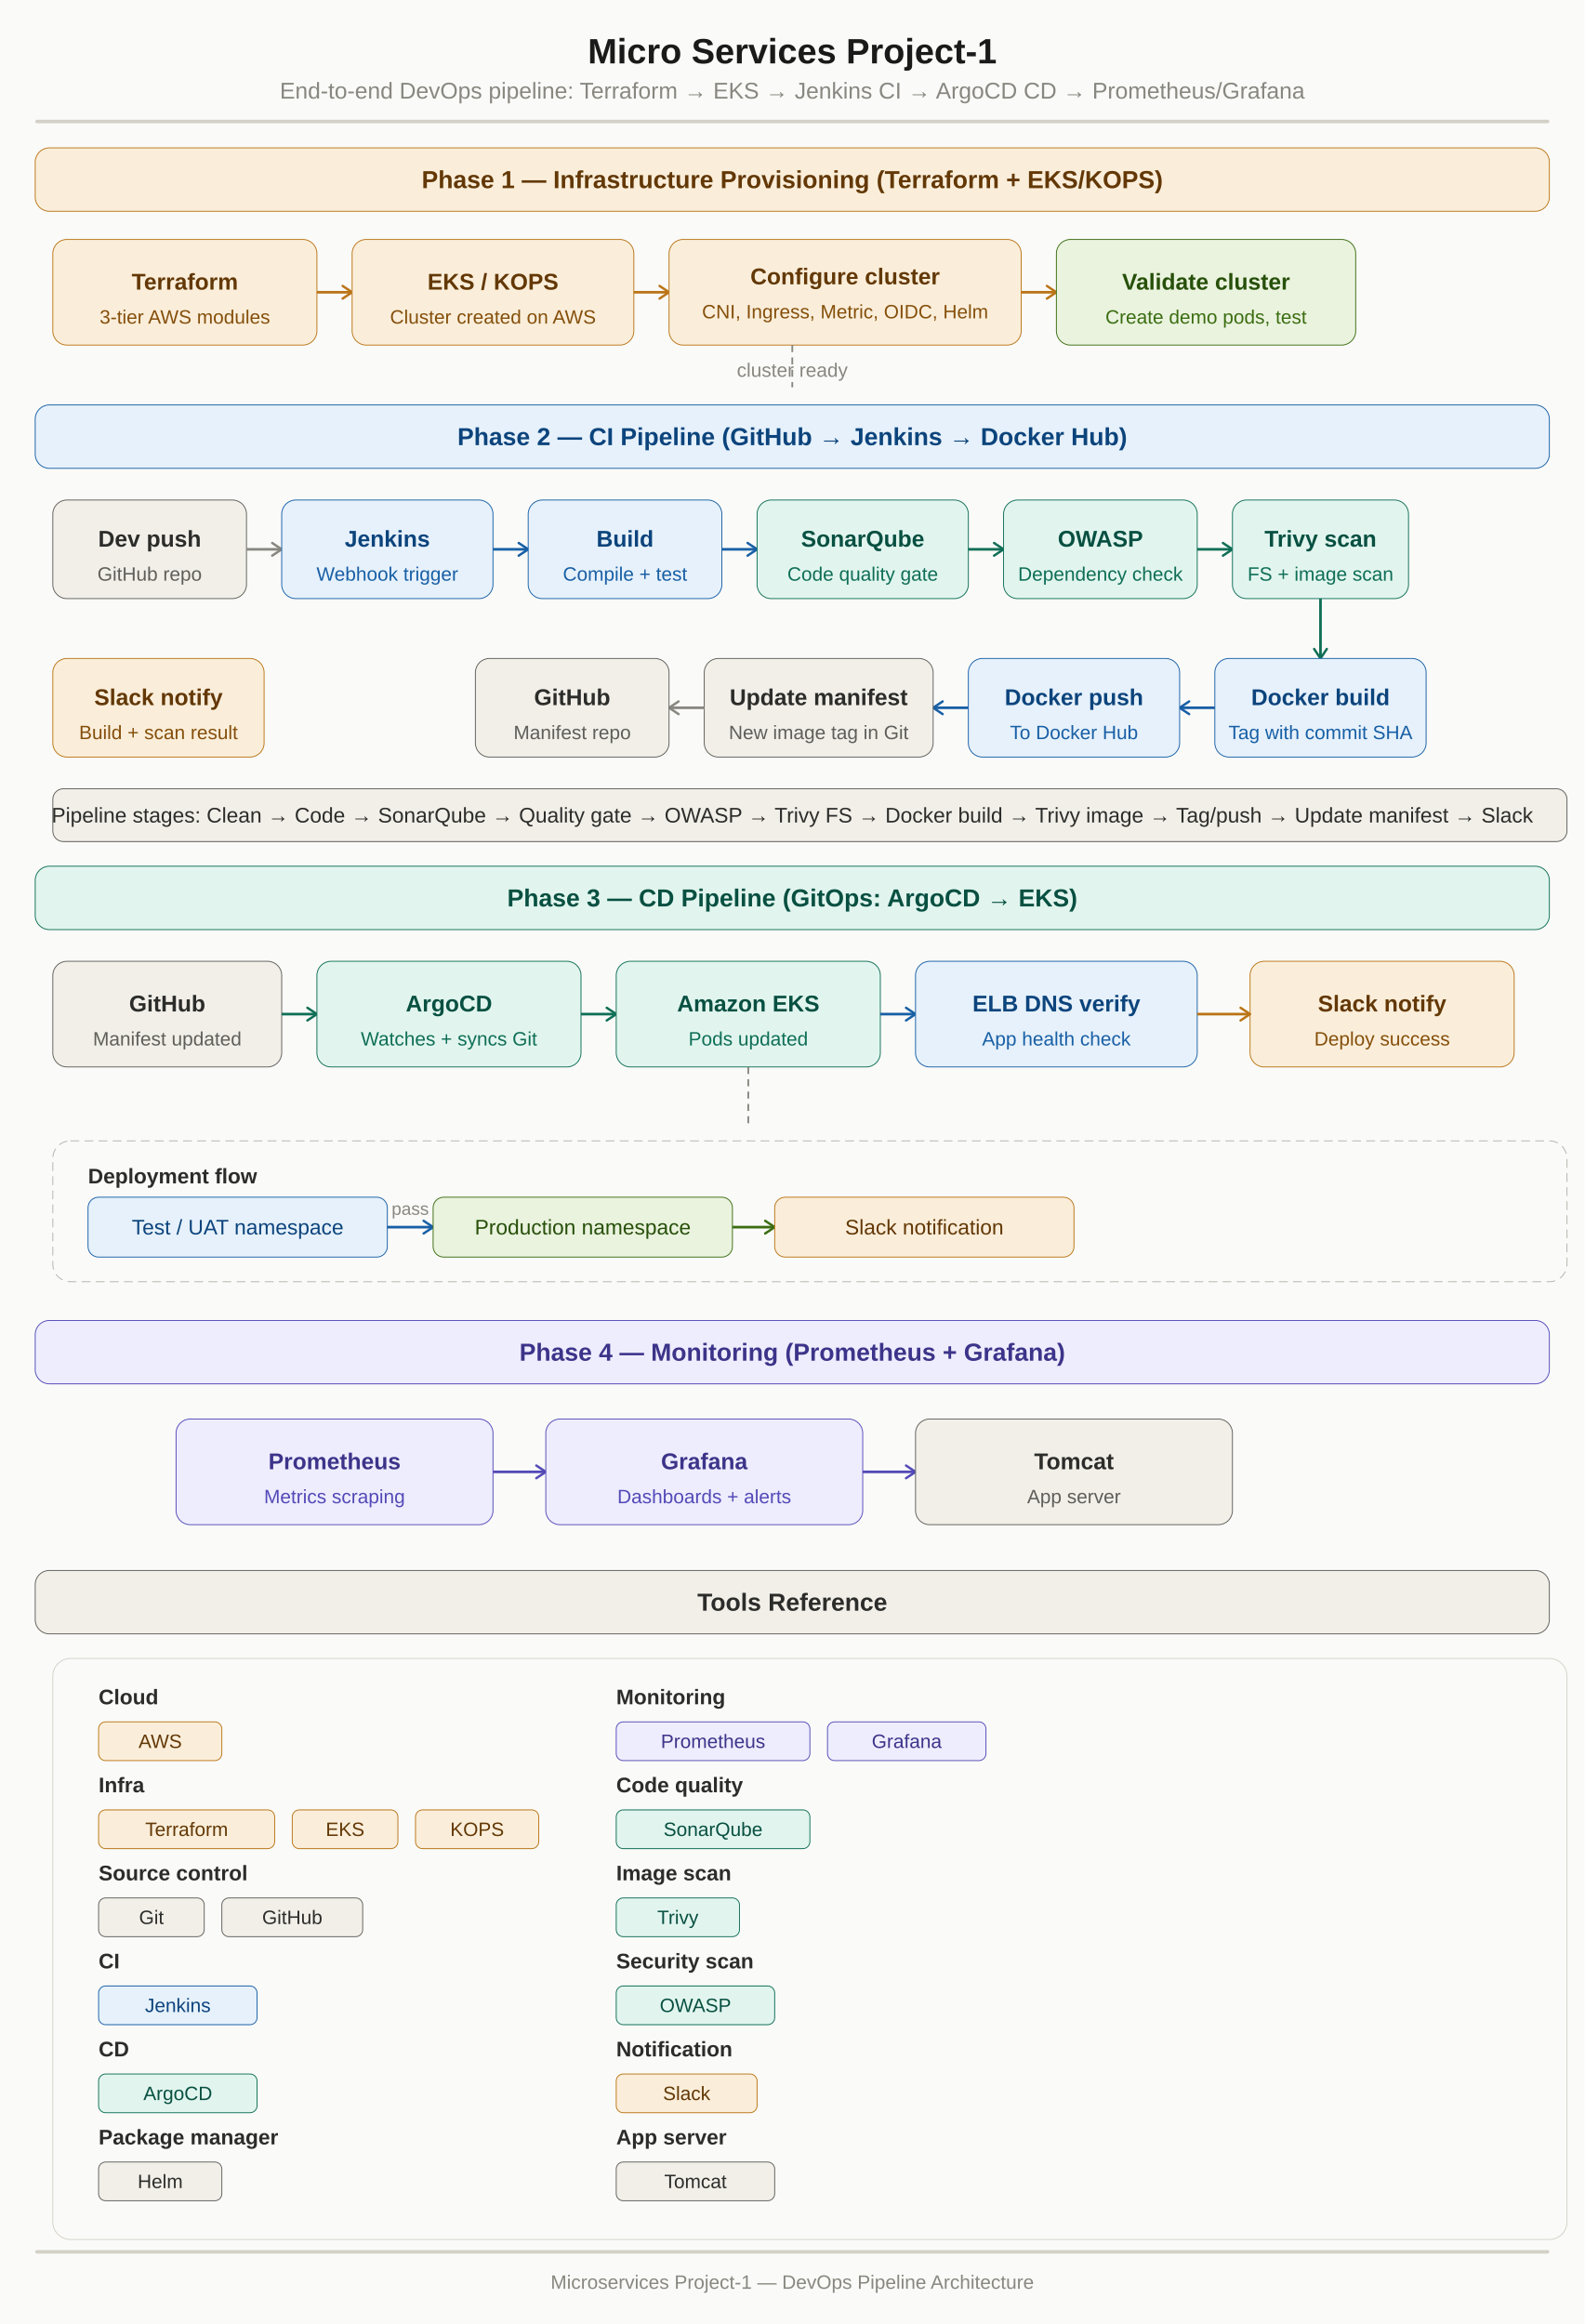
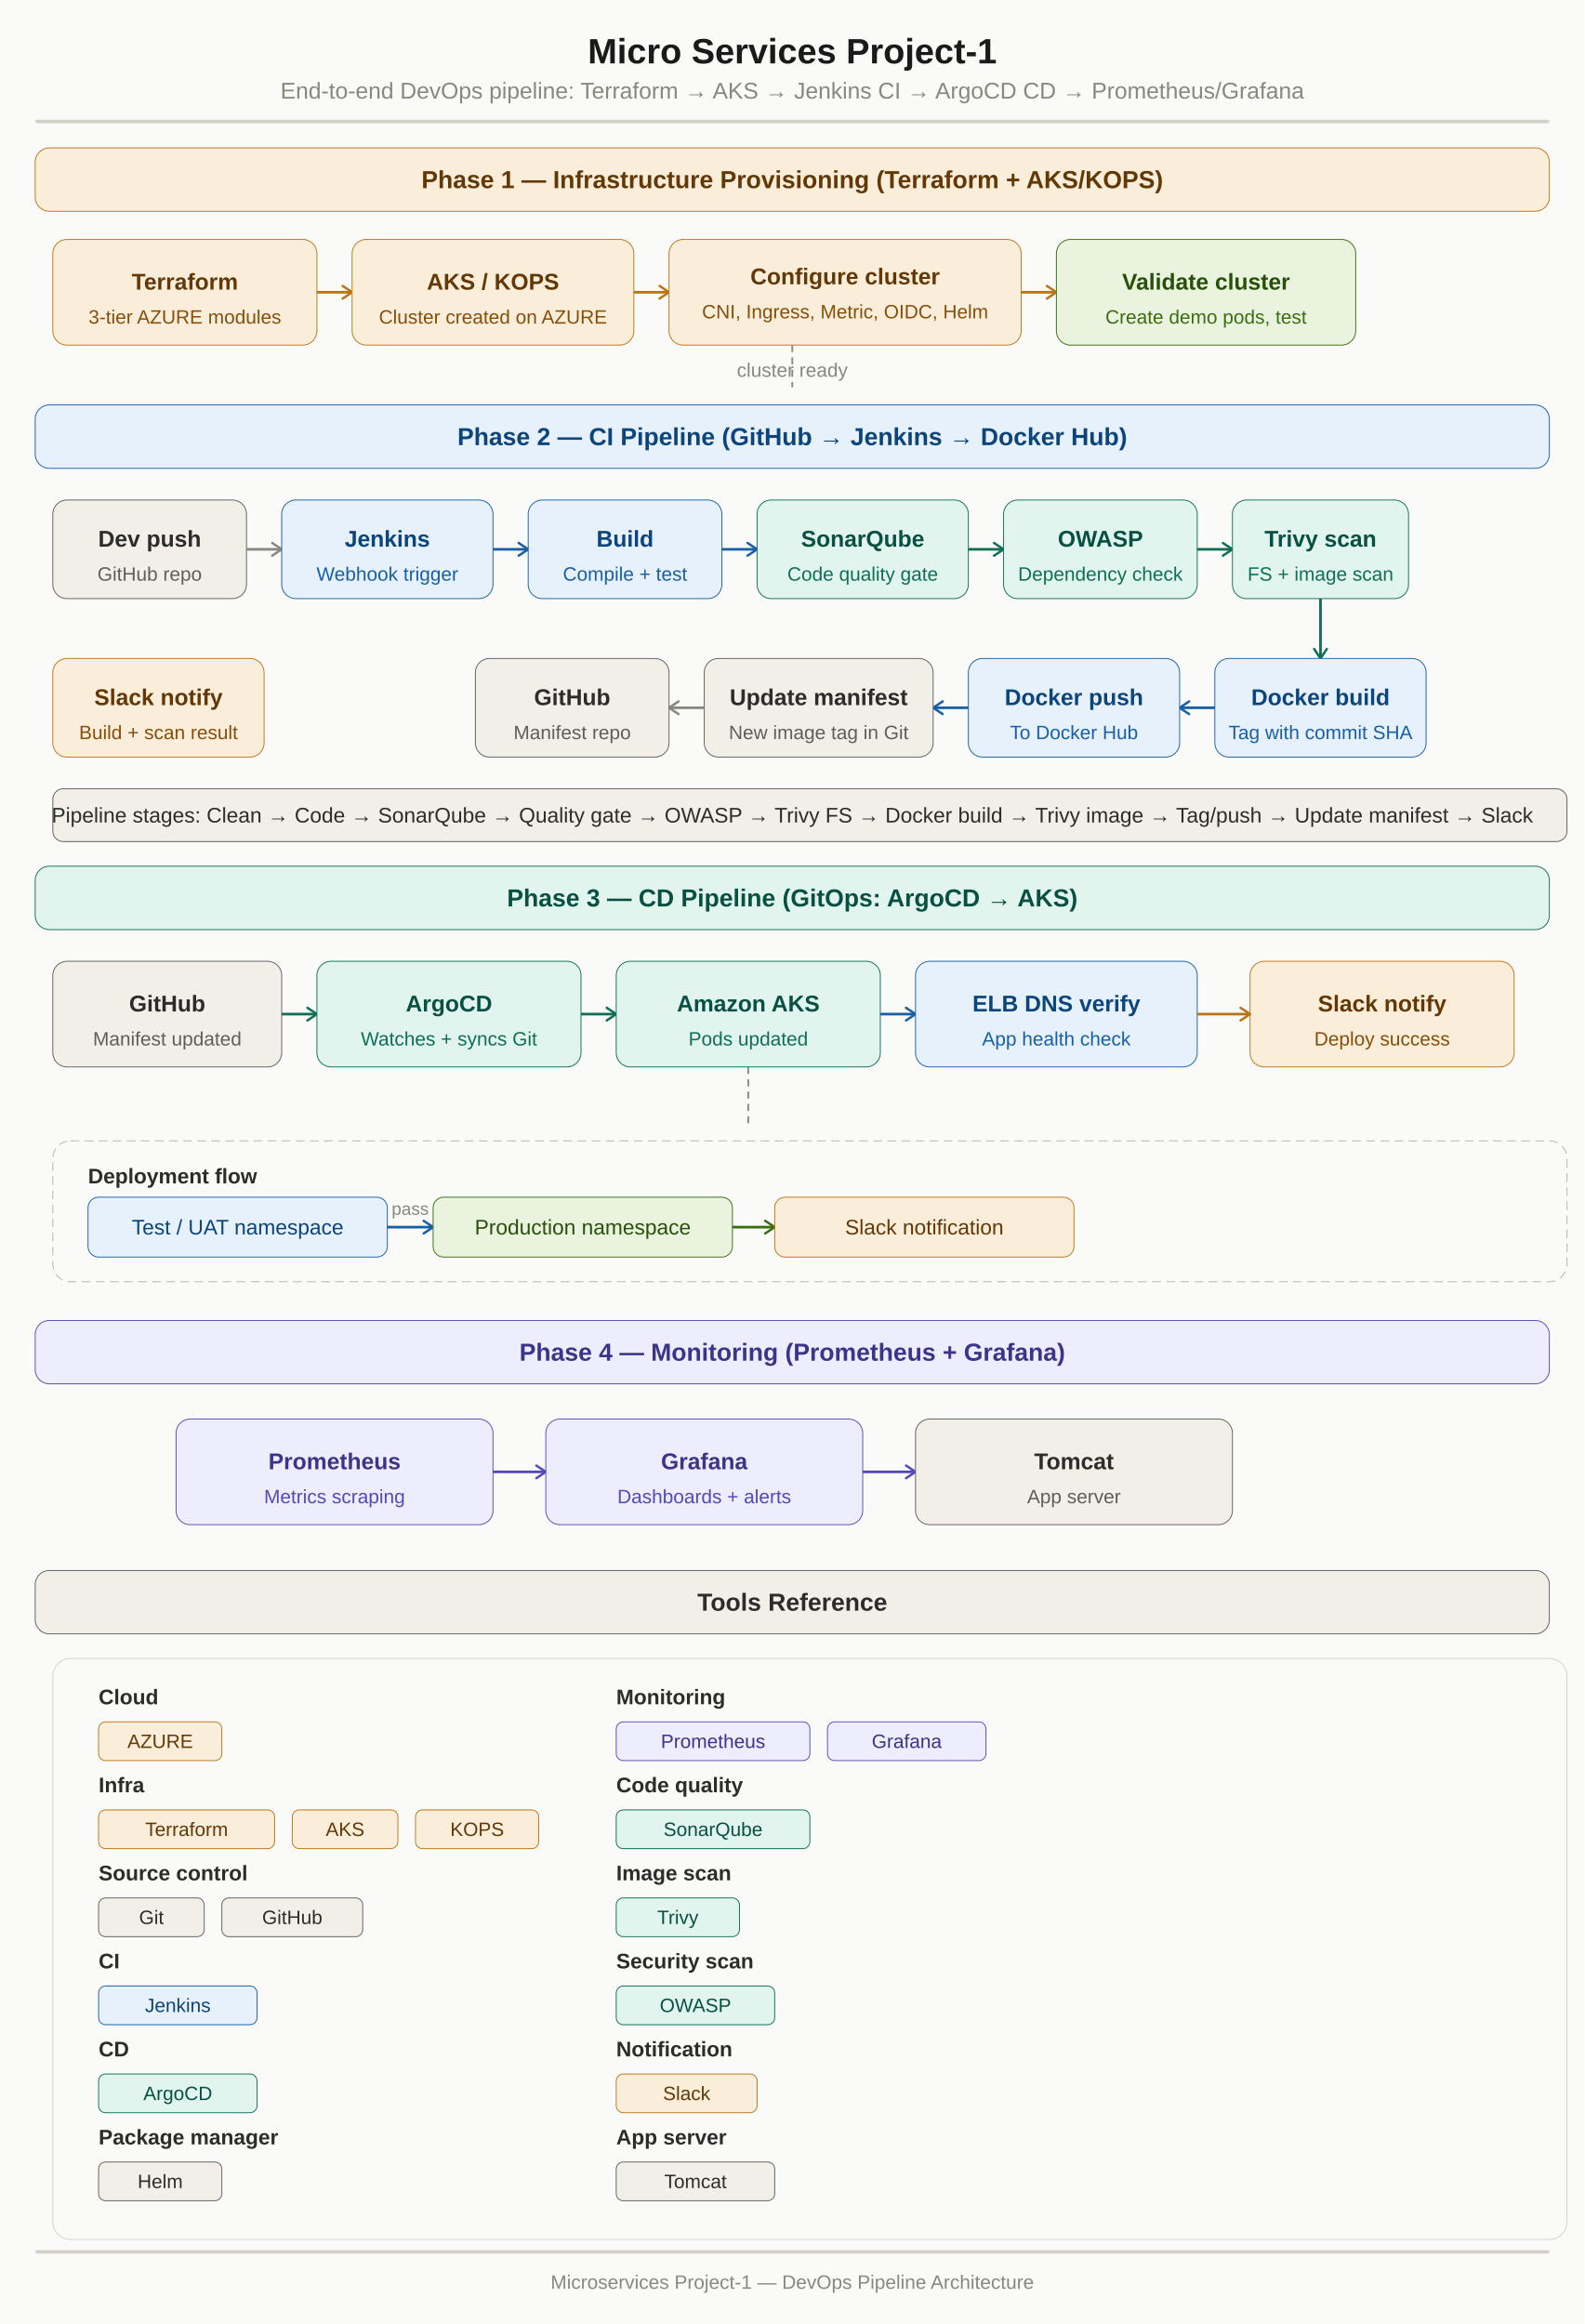
<svg xmlns="http://www.w3.org/2000/svg" width="900" viewBox="0 0 900 1320" font-family="Segoe UI, Arial, sans-serif">
  <defs>
    <marker id="arr" viewBox="0 0 10 10" refX="8" refY="5" markerWidth="6" markerHeight="6" orient="auto-start-reverse">
      <path d="M2 1L8 5L2 9" fill="none" stroke="context-stroke" stroke-width="1.5" stroke-linecap="round" stroke-linejoin="round" />
    </marker>
  </defs>
  <rect width="900" height="1320" fill="#FAFAF8" rx="0" />
  <text x="450" y="36" text-anchor="middle" font-size="20" font-weight="600" fill="#1a1a1a">Micro Services Project-1</text>
-   <text x="450" y="56" text-anchor="middle" font-size="13" fill="#888780">End-to-end DevOps pipeline: Terraform → EKS → Jenkins CI → ArgoCD CD → Prometheus/Grafana</text>
+   <text x="450" y="56" text-anchor="middle" font-size="13" fill="#888780">End-to-end DevOps pipeline: Terraform → AKS → Jenkins CI → ArgoCD CD → Prometheus/Grafana</text>
  <rect x="20" y="68" width="860" height="2" rx="1" fill="#D3D1C7" />
  <rect x="20" y="84" width="860" height="36" rx="8" fill="#FAEEDA" stroke="#BA7517" stroke-width="0.5" />
-   <text x="450" y="102" text-anchor="middle" font-size="14" font-weight="600" fill="#633806" dominant-baseline="central">Phase 1 — Infrastructure Provisioning (Terraform + EKS/KOPS)</text>
+   <text x="450" y="102" text-anchor="middle" font-size="14" font-weight="600" fill="#633806" dominant-baseline="central">Phase 1 — Infrastructure Provisioning (Terraform + AKS/KOPS)</text>
  <rect x="30" y="136" width="150" height="60" rx="8" fill="#FAEEDA" stroke="#BA7517" stroke-width="0.5" />
  <text x="105" y="160" text-anchor="middle" font-size="13" font-weight="600" fill="#633806" dominant-baseline="central">Terraform</text>
-   <text x="105" y="180" text-anchor="middle" font-size="11" fill="#854F0B" dominant-baseline="central">3-tier AWS modules</text>
+   <text x="105" y="180" text-anchor="middle" font-size="11" fill="#854F0B" dominant-baseline="central">3-tier AZURE modules</text>
  <line x1="180" y1="166" x2="200" y2="166" stroke="#BA7517" stroke-width="1.5" marker-end="url(#arr)" />
  <rect x="200" y="136" width="160" height="60" rx="8" fill="#FAEEDA" stroke="#BA7517" stroke-width="0.5" />
-   <text x="280" y="160" text-anchor="middle" font-size="13" font-weight="600" fill="#633806" dominant-baseline="central">EKS / KOPS</text>
-   <text x="280" y="180" text-anchor="middle" font-size="11" fill="#854F0B" dominant-baseline="central">Cluster created on AWS</text>
+   <text x="280" y="160" text-anchor="middle" font-size="13" font-weight="600" fill="#633806" dominant-baseline="central">AKS / KOPS</text>
+   <text x="280" y="180" text-anchor="middle" font-size="11" fill="#854F0B" dominant-baseline="central">Cluster created on AZURE</text>
  <line x1="360" y1="166" x2="380" y2="166" stroke="#BA7517" stroke-width="1.5" marker-end="url(#arr)" />
  <rect x="380" y="136" width="200" height="60" rx="8" fill="#FAEEDA" stroke="#BA7517" stroke-width="0.5" />
  <text x="480" y="157" text-anchor="middle" font-size="13" font-weight="600" fill="#633806" dominant-baseline="central">Configure cluster</text>
  <text x="480" y="177" text-anchor="middle" font-size="11" fill="#854F0B" dominant-baseline="central">CNI, Ingress, Metric, OIDC, Helm</text>
  <line x1="580" y1="166" x2="600" y2="166" stroke="#BA7517" stroke-width="1.5" marker-end="url(#arr)" />
  <rect x="600" y="136" width="170" height="60" rx="8" fill="#EAF3DE" stroke="#3B6D11" stroke-width="0.5" />
  <text x="685" y="160" text-anchor="middle" font-size="13" font-weight="600" fill="#27500A" dominant-baseline="central">Validate cluster</text>
  <text x="685" y="180" text-anchor="middle" font-size="11" fill="#3B6D11" dominant-baseline="central">Create demo pods, test</text>
  <rect x="20" y="68" width="860" height="0" rx="0" fill="none" />
  <line x1="450" y1="196" x2="450" y2="220" stroke="#888780" stroke-width="1" stroke-dasharray="4 3" />
  <text x="450" y="214" text-anchor="middle" font-size="11" fill="#888780">cluster ready</text>
  <rect x="20" y="230" width="860" height="36" rx="8" fill="#E6F1FB" stroke="#185FA5" stroke-width="0.5" />
  <text x="450" y="248" text-anchor="middle" font-size="14" font-weight="600" fill="#0C447C" dominant-baseline="central">Phase 2 — CI Pipeline (GitHub → Jenkins → Docker Hub)</text>
  <rect x="30" y="284" width="110" height="56" rx="8" fill="#F1EFE8" stroke="#5F5E5A" stroke-width="0.5" />
  <text x="85" y="306" text-anchor="middle" font-size="13" font-weight="600" fill="#2C2C2A" dominant-baseline="central">Dev push</text>
  <text x="85" y="326" text-anchor="middle" font-size="11" fill="#5F5E5A" dominant-baseline="central">GitHub repo</text>
  <line x1="140" y1="312" x2="160" y2="312" stroke="#888780" stroke-width="1.5" marker-end="url(#arr)" />
  <rect x="160" y="284" width="120" height="56" rx="8" fill="#E6F1FB" stroke="#185FA5" stroke-width="0.5" />
  <text x="220" y="306" text-anchor="middle" font-size="13" font-weight="600" fill="#0C447C" dominant-baseline="central">Jenkins</text>
  <text x="220" y="326" text-anchor="middle" font-size="11" fill="#185FA5" dominant-baseline="central">Webhook trigger</text>
  <line x1="280" y1="312" x2="300" y2="312" stroke="#185FA5" stroke-width="1.5" marker-end="url(#arr)" />
  <rect x="300" y="284" width="110" height="56" rx="8" fill="#E6F1FB" stroke="#185FA5" stroke-width="0.5" />
  <text x="355" y="306" text-anchor="middle" font-size="13" font-weight="600" fill="#0C447C" dominant-baseline="central">Build</text>
  <text x="355" y="326" text-anchor="middle" font-size="11" fill="#185FA5" dominant-baseline="central">Compile + test</text>
  <line x1="410" y1="312" x2="430" y2="312" stroke="#185FA5" stroke-width="1.5" marker-end="url(#arr)" />
  <rect x="430" y="284" width="120" height="56" rx="8" fill="#E1F5EE" stroke="#0F6E56" stroke-width="0.5" />
  <text x="490" y="306" text-anchor="middle" font-size="13" font-weight="600" fill="#085041" dominant-baseline="central">SonarQube</text>
  <text x="490" y="326" text-anchor="middle" font-size="11" fill="#0F6E56" dominant-baseline="central">Code quality gate</text>
  <line x1="550" y1="312" x2="570" y2="312" stroke="#0F6E56" stroke-width="1.5" marker-end="url(#arr)" />
  <rect x="570" y="284" width="110" height="56" rx="8" fill="#E1F5EE" stroke="#0F6E56" stroke-width="0.5" />
  <text x="625" y="306" text-anchor="middle" font-size="13" font-weight="600" fill="#085041" dominant-baseline="central">OWASP</text>
  <text x="625" y="326" text-anchor="middle" font-size="11" fill="#0F6E56" dominant-baseline="central">Dependency check</text>
  <line x1="680" y1="312" x2="700" y2="312" stroke="#0F6E56" stroke-width="1.5" marker-end="url(#arr)" />
  <rect x="700" y="284" width="100" height="56" rx="8" fill="#E1F5EE" stroke="#0F6E56" stroke-width="0.5" />
  <text x="750" y="306" text-anchor="middle" font-size="13" font-weight="600" fill="#085041" dominant-baseline="central">Trivy scan</text>
  <text x="750" y="326" text-anchor="middle" font-size="11" fill="#0F6E56" dominant-baseline="central">FS + image scan</text>
  <line x1="750" y1="340" x2="750" y2="374" stroke="#0F6E56" stroke-width="1.5" marker-end="url(#arr)" />
  <rect x="690" y="374" width="120" height="56" rx="8" fill="#E6F1FB" stroke="#185FA5" stroke-width="0.5" />
  <text x="750" y="396" text-anchor="middle" font-size="13" font-weight="600" fill="#0C447C" dominant-baseline="central">Docker build</text>
  <text x="750" y="416" text-anchor="middle" font-size="11" fill="#185FA5" dominant-baseline="central">Tag with commit SHA</text>
  <line x1="690" y1="402" x2="670" y2="402" stroke="#185FA5" stroke-width="1.5" marker-end="url(#arr)" />
  <rect x="550" y="374" width="120" height="56" rx="8" fill="#E6F1FB" stroke="#185FA5" stroke-width="0.5" />
  <text x="610" y="396" text-anchor="middle" font-size="13" font-weight="600" fill="#0C447C" dominant-baseline="central">Docker push</text>
  <text x="610" y="416" text-anchor="middle" font-size="11" fill="#185FA5" dominant-baseline="central">To Docker Hub</text>
  <line x1="550" y1="402" x2="530" y2="402" stroke="#185FA5" stroke-width="1.5" marker-end="url(#arr)" />
  <rect x="400" y="374" width="130" height="56" rx="8" fill="#F1EFE8" stroke="#5F5E5A" stroke-width="0.5" />
  <text x="465" y="396" text-anchor="middle" font-size="13" font-weight="600" fill="#2C2C2A" dominant-baseline="central">Update manifest</text>
  <text x="465" y="416" text-anchor="middle" font-size="11" fill="#5F5E5A" dominant-baseline="central">New image tag in Git</text>
  <line x1="400" y1="402" x2="380" y2="402" stroke="#888780" stroke-width="1.5" marker-end="url(#arr)" />
  <rect x="270" y="374" width="110" height="56" rx="8" fill="#F1EFE8" stroke="#5F5E5A" stroke-width="0.5" />
  <text x="325" y="396" text-anchor="middle" font-size="13" font-weight="600" fill="#2C2C2A" dominant-baseline="central">GitHub</text>
  <text x="325" y="416" text-anchor="middle" font-size="11" fill="#5F5E5A" dominant-baseline="central">Manifest repo</text>
  <rect x="30" y="374" width="120" height="56" rx="8" fill="#FAEEDA" stroke="#BA7517" stroke-width="0.5" />
  <text x="90" y="396" text-anchor="middle" font-size="13" font-weight="600" fill="#633806" dominant-baseline="central">Slack notify</text>
  <text x="90" y="416" text-anchor="middle" font-size="11" fill="#854F0B" dominant-baseline="central">Build + scan result</text>
  <rect x="30" y="448" width="860" height="30" rx="6" fill="#F1EFE8" stroke="#5F5E5A" stroke-width="0.5" />
  <text x="450" y="463" text-anchor="middle" font-size="12" fill="#2C2C2A" dominant-baseline="central">Pipeline stages: Clean → Code → SonarQube → Quality gate → OWASP → Trivy FS → Docker build → Trivy image → Tag/push → Update manifest → Slack</text>
  <rect x="20" y="492" width="860" height="36" rx="8" fill="#E1F5EE" stroke="#0F6E56" stroke-width="0.5" />
-   <text x="450" y="510" text-anchor="middle" font-size="14" font-weight="600" fill="#085041" dominant-baseline="central">Phase 3 — CD Pipeline (GitOps: ArgoCD → EKS)</text>
+   <text x="450" y="510" text-anchor="middle" font-size="14" font-weight="600" fill="#085041" dominant-baseline="central">Phase 3 — CD Pipeline (GitOps: ArgoCD → AKS)</text>
  <rect x="30" y="546" width="130" height="60" rx="8" fill="#F1EFE8" stroke="#5F5E5A" stroke-width="0.5" />
  <text x="95" y="570" text-anchor="middle" font-size="13" font-weight="600" fill="#2C2C2A" dominant-baseline="central">GitHub</text>
  <text x="95" y="590" text-anchor="middle" font-size="11" fill="#5F5E5A" dominant-baseline="central">Manifest updated</text>
  <line x1="160" y1="576" x2="180" y2="576" stroke="#0F6E56" stroke-width="1.5" marker-end="url(#arr)" />
  <rect x="180" y="546" width="150" height="60" rx="8" fill="#E1F5EE" stroke="#0F6E56" stroke-width="0.5" />
  <text x="255" y="570" text-anchor="middle" font-size="13" font-weight="600" fill="#085041" dominant-baseline="central">ArgoCD</text>
  <text x="255" y="590" text-anchor="middle" font-size="11" fill="#0F6E56" dominant-baseline="central">Watches + syncs Git</text>
  <line x1="330" y1="576" x2="350" y2="576" stroke="#0F6E56" stroke-width="1.5" marker-end="url(#arr)" />
  <rect x="350" y="546" width="150" height="60" rx="8" fill="#E1F5EE" stroke="#0F6E56" stroke-width="0.5" />
-   <text x="425" y="570" text-anchor="middle" font-size="13" font-weight="600" fill="#085041" dominant-baseline="central">Amazon EKS</text>
+   <text x="425" y="570" text-anchor="middle" font-size="13" font-weight="600" fill="#085041" dominant-baseline="central">Amazon AKS</text>
  <text x="425" y="590" text-anchor="middle" font-size="11" fill="#0F6E56" dominant-baseline="central">Pods updated</text>
  <line x1="500" y1="576" x2="520" y2="576" stroke="#185FA5" stroke-width="1.5" marker-end="url(#arr)" />
  <rect x="520" y="546" width="160" height="60" rx="8" fill="#E6F1FB" stroke="#185FA5" stroke-width="0.5" />
  <text x="600" y="570" text-anchor="middle" font-size="13" font-weight="600" fill="#0C447C" dominant-baseline="central">ELB DNS verify</text>
  <text x="600" y="590" text-anchor="middle" font-size="11" fill="#185FA5" dominant-baseline="central">App health check</text>
  <rect x="710" y="546" width="150" height="60" rx="8" fill="#FAEEDA" stroke="#BA7517" stroke-width="0.5" />
  <text x="785" y="570" text-anchor="middle" font-size="13" font-weight="600" fill="#633806" dominant-baseline="central">Slack notify</text>
  <text x="785" y="590" text-anchor="middle" font-size="11" fill="#854F0B" dominant-baseline="central">Deploy success</text>
  <line x1="680" y1="576" x2="710" y2="576" stroke="#BA7517" stroke-width="1.5" marker-end="url(#arr)" />
  <line x1="425" y1="606" x2="425" y2="638" stroke="#888780" stroke-width="1" stroke-dasharray="4 3" />
  <rect x="30" y="648" width="860" height="80" rx="10" fill="none" stroke="#B4B2A9" stroke-width="0.5" stroke-dasharray="5 3" />
  <text x="50" y="668" font-size="12" font-weight="600" fill="#2C2C2A" dominant-baseline="central">Deployment flow</text>
  <rect x="50" y="680" width="170" height="34" rx="6" fill="#E6F1FB" stroke="#185FA5" stroke-width="0.5" />
  <text x="135" y="697" text-anchor="middle" font-size="12" font-weight="500" fill="#0C447C" dominant-baseline="central">Test / UAT namespace</text>
  <line x1="220" y1="697" x2="246" y2="697" stroke="#185FA5" stroke-width="1.5" marker-end="url(#arr)" />
  <text x="233" y="690" text-anchor="middle" font-size="10" fill="#888780">pass</text>
  <rect x="246" y="680" width="170" height="34" rx="6" fill="#EAF3DE" stroke="#3B6D11" stroke-width="0.5" />
  <text x="331" y="697" text-anchor="middle" font-size="12" font-weight="500" fill="#27500A" dominant-baseline="central">Production namespace</text>
  <line x1="416" y1="697" x2="440" y2="697" stroke="#3B6D11" stroke-width="1.5" marker-end="url(#arr)" />
  <rect x="440" y="680" width="170" height="34" rx="6" fill="#FAEEDA" stroke="#BA7517" stroke-width="0.5" />
  <text x="525" y="697" text-anchor="middle" font-size="12" font-weight="500" fill="#633806" dominant-baseline="central">Slack notification</text>
  <rect x="20" y="750" width="860" height="36" rx="8" fill="#EEEDFE" stroke="#534AB7" stroke-width="0.5" />
  <text x="450" y="768" text-anchor="middle" font-size="14" font-weight="600" fill="#3C3489" dominant-baseline="central">Phase 4 — Monitoring (Prometheus + Grafana)</text>
  <rect x="100" y="806" width="180" height="60" rx="8" fill="#EEEDFE" stroke="#534AB7" stroke-width="0.5" />
  <text x="190" y="830" text-anchor="middle" font-size="13" font-weight="600" fill="#3C3489" dominant-baseline="central">Prometheus</text>
  <text x="190" y="850" text-anchor="middle" font-size="11" fill="#534AB7" dominant-baseline="central">Metrics scraping</text>
  <line x1="280" y1="836" x2="310" y2="836" stroke="#534AB7" stroke-width="1.5" marker-end="url(#arr)" />
  <rect x="310" y="806" width="180" height="60" rx="8" fill="#EEEDFE" stroke="#534AB7" stroke-width="0.5" />
  <text x="400" y="830" text-anchor="middle" font-size="13" font-weight="600" fill="#3C3489" dominant-baseline="central">Grafana</text>
  <text x="400" y="850" text-anchor="middle" font-size="11" fill="#534AB7" dominant-baseline="central">Dashboards + alerts</text>
  <line x1="490" y1="836" x2="520" y2="836" stroke="#534AB7" stroke-width="1.5" marker-end="url(#arr)" />
  <rect x="520" y="806" width="180" height="60" rx="8" fill="#F1EFE8" stroke="#5F5E5A" stroke-width="0.5" />
  <text x="610" y="830" text-anchor="middle" font-size="13" font-weight="600" fill="#2C2C2A" dominant-baseline="central">Tomcat</text>
  <text x="610" y="850" text-anchor="middle" font-size="11" fill="#5F5E5A" dominant-baseline="central">App server</text>
  <rect x="20" y="892" width="860" height="36" rx="8" fill="#F1EFE8" stroke="#5F5E5A" stroke-width="0.5" />
  <text x="450" y="910" text-anchor="middle" font-size="14" font-weight="600" fill="#2C2C2A" dominant-baseline="central">Tools Reference</text>
  <rect x="30" y="942" width="860" height="330" rx="10" fill="none" stroke="#D3D1C7" stroke-width="0.5" />
  <text x="56" y="968" font-size="12" font-weight="600" fill="#2C2C2A">Cloud</text>
  <rect x="56" y="978" width="70" height="22" rx="4" fill="#FAEEDA" stroke="#BA7517" stroke-width="0.5" />
-   <text x="91" y="989" text-anchor="middle" font-size="11" fill="#633806" dominant-baseline="central">AWS</text>
+   <text x="91" y="989" text-anchor="middle" font-size="11" fill="#633806" dominant-baseline="central">AZURE</text>
  <text x="56" y="1018" font-size="12" font-weight="600" fill="#2C2C2A">Infra</text>
  <rect x="56" y="1028" width="100" height="22" rx="4" fill="#FAEEDA" stroke="#BA7517" stroke-width="0.5" />
  <text x="106" y="1039" text-anchor="middle" font-size="11" fill="#633806" dominant-baseline="central">Terraform</text>
  <rect x="166" y="1028" width="60" height="22" rx="4" fill="#FAEEDA" stroke="#BA7517" stroke-width="0.5" />
-   <text x="196" y="1039" text-anchor="middle" font-size="11" fill="#633806" dominant-baseline="central">EKS</text>
+   <text x="196" y="1039" text-anchor="middle" font-size="11" fill="#633806" dominant-baseline="central">AKS</text>
  <rect x="236" y="1028" width="70" height="22" rx="4" fill="#FAEEDA" stroke="#BA7517" stroke-width="0.5" />
  <text x="271" y="1039" text-anchor="middle" font-size="11" fill="#633806" dominant-baseline="central">KOPS</text>
  <text x="56" y="1068" font-size="12" font-weight="600" fill="#2C2C2A">Source control</text>
  <rect x="56" y="1078" width="60" height="22" rx="4" fill="#F1EFE8" stroke="#5F5E5A" stroke-width="0.5" />
  <text x="86" y="1089" text-anchor="middle" font-size="11" fill="#2C2C2A" dominant-baseline="central">Git</text>
  <rect x="126" y="1078" width="80" height="22" rx="4" fill="#F1EFE8" stroke="#5F5E5A" stroke-width="0.5" />
  <text x="166" y="1089" text-anchor="middle" font-size="11" fill="#2C2C2A" dominant-baseline="central">GitHub</text>
  <text x="56" y="1118" font-size="12" font-weight="600" fill="#2C2C2A">CI</text>
  <rect x="56" y="1128" width="90" height="22" rx="4" fill="#E6F1FB" stroke="#185FA5" stroke-width="0.5" />
  <text x="101" y="1139" text-anchor="middle" font-size="11" fill="#0C447C" dominant-baseline="central">Jenkins</text>
  <text x="56" y="1168" font-size="12" font-weight="600" fill="#2C2C2A">CD</text>
  <rect x="56" y="1178" width="90" height="22" rx="4" fill="#E1F5EE" stroke="#0F6E56" stroke-width="0.5" />
  <text x="101" y="1189" text-anchor="middle" font-size="11" fill="#085041" dominant-baseline="central">ArgoCD</text>
  <text x="56" y="1218" font-size="12" font-weight="600" fill="#2C2C2A">Package manager</text>
  <rect x="56" y="1228" width="70" height="22" rx="4" fill="#F1EFE8" stroke="#5F5E5A" stroke-width="0.5" />
  <text x="91" y="1239" text-anchor="middle" font-size="11" fill="#2C2C2A" dominant-baseline="central">Helm</text>
  <text x="350" y="968" font-size="12" font-weight="600" fill="#2C2C2A">Monitoring</text>
  <rect x="350" y="978" width="110" height="22" rx="4" fill="#EEEDFE" stroke="#534AB7" stroke-width="0.5" />
  <text x="405" y="989" text-anchor="middle" font-size="11" fill="#3C3489" dominant-baseline="central">Prometheus</text>
  <rect x="470" y="978" width="90" height="22" rx="4" fill="#EEEDFE" stroke="#534AB7" stroke-width="0.5" />
  <text x="515" y="989" text-anchor="middle" font-size="11" fill="#3C3489" dominant-baseline="central">Grafana</text>
  <text x="350" y="1018" font-size="12" font-weight="600" fill="#2C2C2A">Code quality</text>
  <rect x="350" y="1028" width="110" height="22" rx="4" fill="#E1F5EE" stroke="#0F6E56" stroke-width="0.5" />
  <text x="405" y="1039" text-anchor="middle" font-size="11" fill="#085041" dominant-baseline="central">SonarQube</text>
  <text x="350" y="1068" font-size="12" font-weight="600" fill="#2C2C2A">Image scan</text>
  <rect x="350" y="1078" width="70" height="22" rx="4" fill="#E1F5EE" stroke="#0F6E56" stroke-width="0.5" />
  <text x="385" y="1089" text-anchor="middle" font-size="11" fill="#085041" dominant-baseline="central">Trivy</text>
  <text x="350" y="1118" font-size="12" font-weight="600" fill="#2C2C2A">Security scan</text>
  <rect x="350" y="1128" width="90" height="22" rx="4" fill="#E1F5EE" stroke="#0F6E56" stroke-width="0.5" />
  <text x="395" y="1139" text-anchor="middle" font-size="11" fill="#085041" dominant-baseline="central">OWASP</text>
  <text x="350" y="1168" font-size="12" font-weight="600" fill="#2C2C2A">Notification</text>
  <rect x="350" y="1178" width="80" height="22" rx="4" fill="#FAEEDA" stroke="#BA7517" stroke-width="0.5" />
  <text x="390" y="1189" text-anchor="middle" font-size="11" fill="#633806" dominant-baseline="central">Slack</text>
  <text x="350" y="1218" font-size="12" font-weight="600" fill="#2C2C2A">App server</text>
  <rect x="350" y="1228" width="90" height="22" rx="4" fill="#F1EFE8" stroke="#5F5E5A" stroke-width="0.5" />
  <text x="395" y="1239" text-anchor="middle" font-size="11" fill="#2C2C2A" dominant-baseline="central">Tomcat</text>
  <rect x="20" y="1278" width="860" height="2" rx="1" fill="#D3D1C7" />
  <text x="450" y="1300" text-anchor="middle" font-size="11" fill="#888780">Microservices Project-1 — DevOps Pipeline Architecture</text>
</svg>
